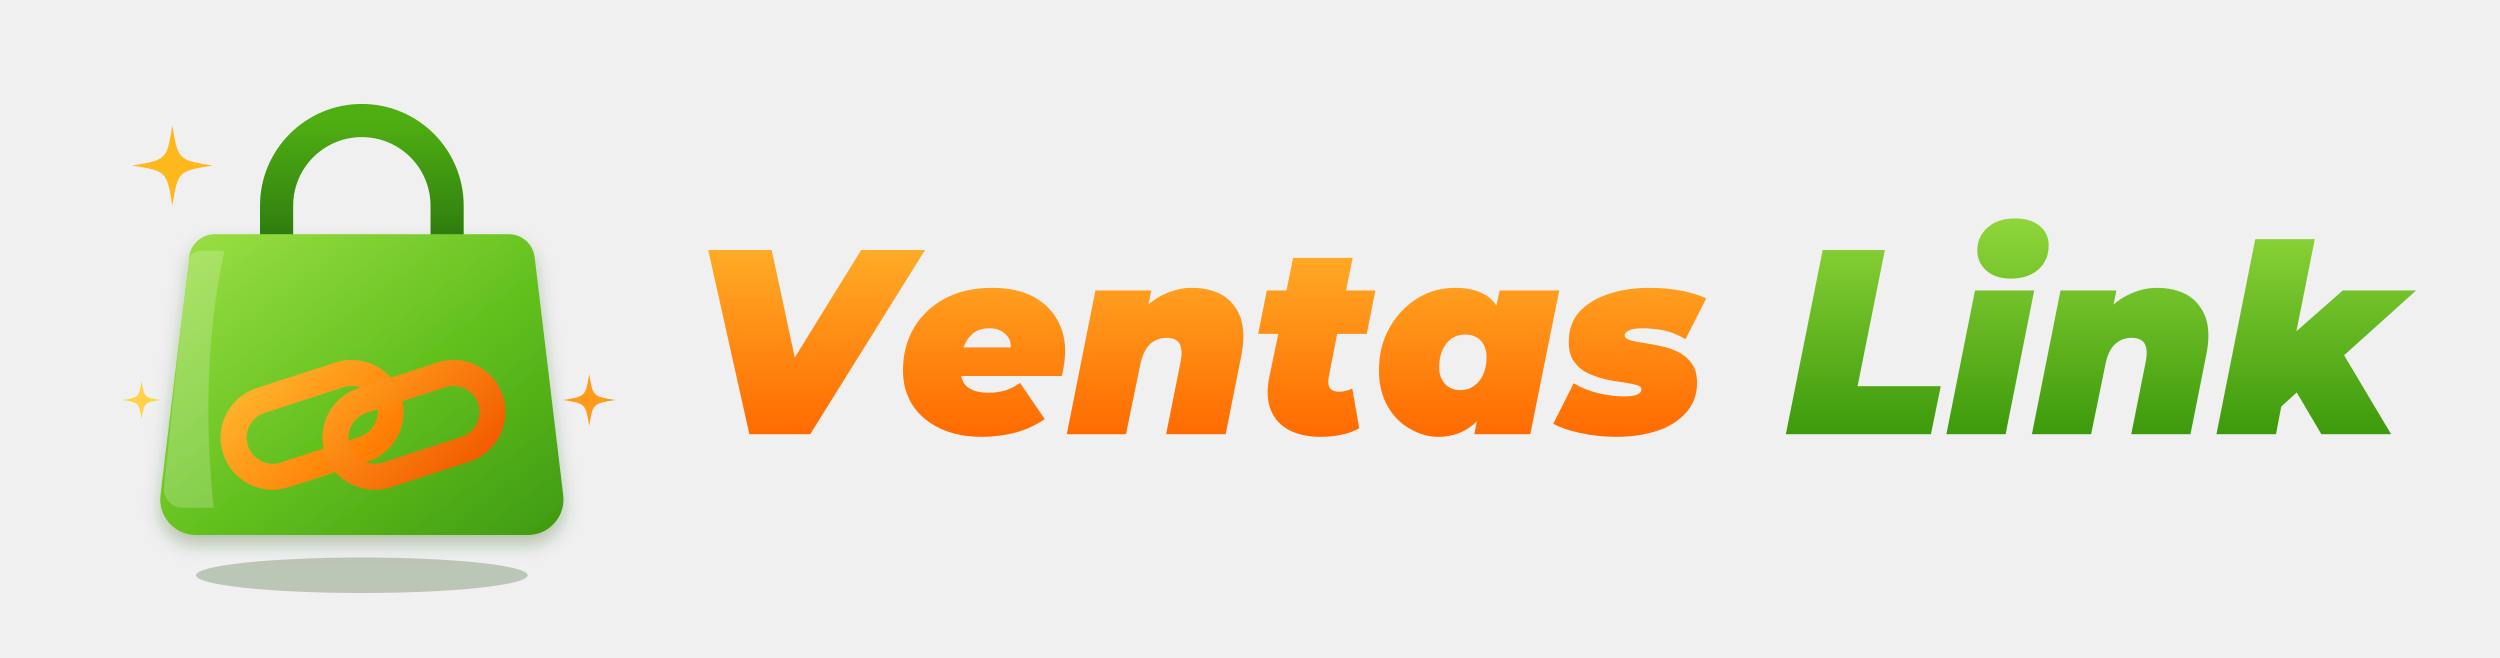
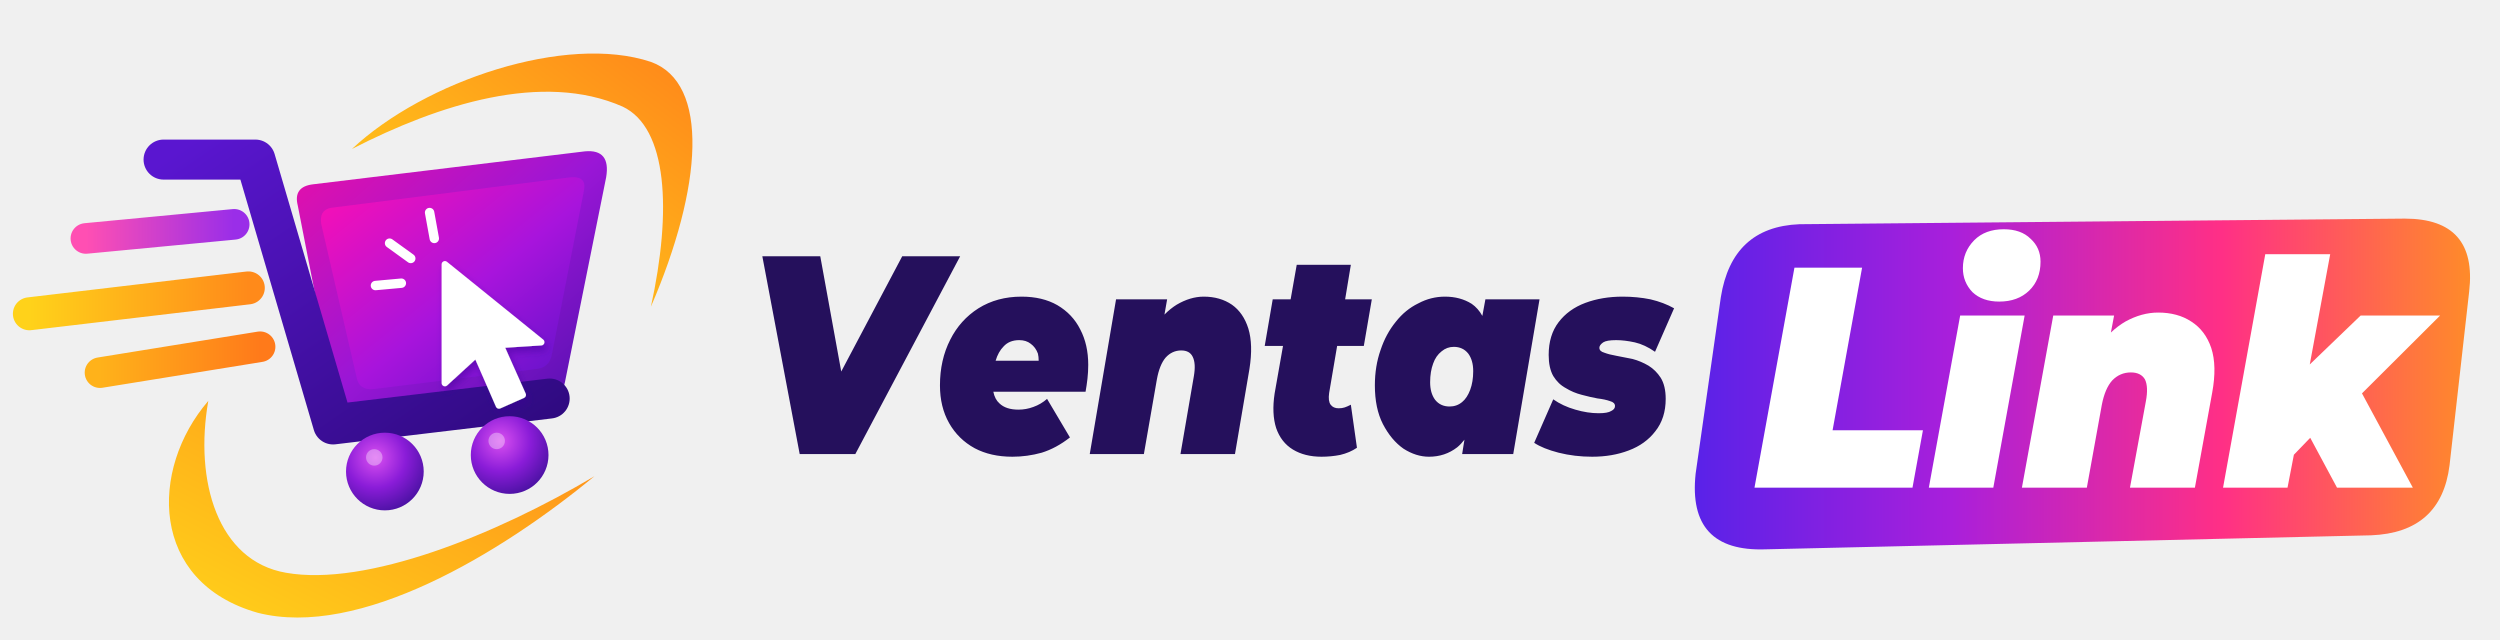
- <svg xmlns="http://www.w3.org/2000/svg" viewBox="0 0 760 200" width="760" height="200" role="img" aria-label="Ventas Link">
+ <svg xmlns="http://www.w3.org/2000/svg" viewBox="8 30 892 228" width="892" height="228" role="img" aria-label="Ventas Link">
  <defs>
-     <linearGradient id="gBag" x1="0" y1="0" x2="1" y2="1">
-       <stop offset="0" stop-color="#9ee046" />
-       <stop offset=".55" stop-color="#62c01e" />
-       <stop offset="1" stop-color="#3f9a10" />
+     <linearGradient id="vlPant" x1="0" y1="0" x2="1" y2="1">
+       <stop offset="0" stop-color="#e80fa8" />
+       <stop offset=".5" stop-color="#9a16d6" />
+       <stop offset="1" stop-color="#4a10aa" />
    </linearGradient>
-     <linearGradient id="gAsa" x1="0" y1="0" x2="0" y2="1">
-       <stop offset="0" stop-color="#4fae12" />
-       <stop offset="1" stop-color="#2f7d0f" />
+     <linearGradient id="vlPantIn" x1="0" y1="0" x2="1" y2="1">
+       <stop offset="0" stop-color="#ff0fb2" />
+       <stop offset=".55" stop-color="#a814dc" />
+       <stop offset="1" stop-color="#5a12c8" />
    </linearGradient>
-     <linearGradient id="gOr1" x1="0" y1="0" x2="1" y2="1">
-       <stop offset="0" stop-color="#ffb12a" />
-       <stop offset="1" stop-color="#ff7a00" />
+     <linearGradient id="vlMarco" x1="0" y1="0" x2="1" y2="1">
+       <stop offset="0" stop-color="#5a16d0" />
+       <stop offset="1" stop-color="#2f0a80" />
    </linearGradient>
-     <linearGradient id="gOr2" x1="0" y1="0" x2="1" y2="1">
-       <stop offset="0" stop-color="#ff9a1a" />
-       <stop offset="1" stop-color="#f25c00" />
+     <filter id="vlSombraCur" x="-30%" y="-30%" width="160%" height="160%">
+       <feDropShadow dx="2" dy="4" stdDeviation="3" flood-color="#3a0e96" flood-opacity=".45" />
+     </filter>
+     <radialGradient id="vlRueda" cx=".38" cy=".32" r=".78">
+       <stop offset="0" stop-color="#d94ff0" />
+       <stop offset=".5" stop-color="#8a1cd8" />
+       <stop offset="1" stop-color="#40109a" />
+     </radialGradient>
+     <linearGradient id="vlOrbita" x1="0" y1="1" x2="1" y2="0">
+       <stop offset="0" stop-color="#ffd21a" />
+       <stop offset=".5" stop-color="#ffb01a" />
+       <stop offset="1" stop-color="#ff861a" />
    </linearGradient>
-     <linearGradient id="gVen" x1="0" y1="0" x2="0" y2="1">
-       <stop offset="0" stop-color="#ffab26" />
-       <stop offset="1" stop-color="#ff6a00" />
+     <linearGradient id="vlL1" x1="0" y1="0" x2="1" y2="0">
+       <stop offset="0" stop-color="#ff4fb3" />
+       <stop offset="1" stop-color="#9a2ee8" />
    </linearGradient>
-     <linearGradient id="gLin" x1="0" y1="0" x2="0" y2="1">
-       <stop offset="0" stop-color="#8fd63a" />
-       <stop offset="1" stop-color="#3d9a0b" />
+     <linearGradient id="vlL2" x1="0" y1="0" x2="1" y2="0">
+       <stop offset="0" stop-color="#ffd21a" />
+       <stop offset="1" stop-color="#ff8a1a" />
    </linearGradient>
-     <linearGradient id="gFondo" x1="0" y1="0" x2="0" y2="1">
-       <stop offset="0" stop-color="#cdeeff" />
-       <stop offset="1" stop-color="#f3fbff" />
-     </linearGradient>
-     <linearGradient id="gBorde" x1="0" y1="0" x2="1" y2="1">
-       <stop offset="0" stop-color="#8fd63a" />
-       <stop offset=".55" stop-color="#ffd24a" />
+     <linearGradient id="vlL3" x1="0" y1="0" x2="1" y2="0">
+       <stop offset="0" stop-color="#ffb21a" />
      <stop offset="1" stop-color="#ff7a1a" />
    </linearGradient>
-     <radialGradient id="gBrillo">
-       <stop offset="0" stop-color="#fff" />
-       <stop offset=".4" stop-color="#fff3b8" stop-opacity=".8" />
-       <stop offset="1" stop-color="#ffd24a" stop-opacity="0" />
-     </radialGradient>
-     <filter id="sombra" x="-10%" y="-10%" width="120%" height="130%">
-       <feDropShadow dx="0" dy="8" stdDeviation="7" flood-color="#1b4d08" flood-opacity=".28" />
-     </filter>
+     <linearGradient id="vlPill" x1="0" y1="0" x2="1" y2="0">
+       <stop offset="0" stop-color="#5a22e8" />
+       <stop offset=".33" stop-color="#a91fdb" />
+       <stop offset=".68" stop-color="#ff2f86" />
+       <stop offset="1" stop-color="#ff8a2a" />
+     </linearGradient>
+     <linearGradient id="vlSubr" x1="0" y1="0" x2="1" y2="0">
+       <stop offset="0" stop-color="#ff8a1a" />
+       <stop offset="1" stop-color="#ffc21a" />
+     </linearGradient>
  </defs>
-   <g transform="translate(110 100) scale(.36) translate(-256 -270)">
+   <g transform="translate(0 0) scale(.42)">
+     <path d="M318 198C380 140 500 100 572 124C622 142 616 230 572 332C590 250 586 180 548 162C480 132 392 160 318 198Z" fill="url(#vlOrbita)" />
+     <g stroke-linecap="round" fill="none">
+       <path d="M92 274L218 262" stroke="url(#vlL1)" stroke-width="26" />
+       <path d="M44 338L230 316" stroke="url(#vlL2)" stroke-width="28" />
+       <path d="M104 388L240 366" stroke="url(#vlL3)" stroke-width="26" />
+     </g>
    <g>
-       <ellipse cx="256" cy="478" rx="140" ry="15" fill="#1b4d08" opacity=".25" />
-       <g>
-         <path d="M184 192v-26a72 72 0 0 1 144 0v26" fill="none" stroke="url(#gAsa)" stroke-width="28" stroke-linecap="round" />
-         <path d="M132 190h248a22 22 0 0 1 22 20l24 200a30 30 0 0 1-30 34H116a30 30 0 0 1-30-34l24-200a22 22 0 0 1 22-20z" fill="url(#gBag)" filter="url(#sombra)" />
-         <path d="M120 204c-6 0-10 4-11 9l-20 190c-1 10 6 18 16 18h26c-8-70-6-150 9-217z" fill="#fff" opacity=".2" />
-         <g fill="none" stroke-width="22" stroke-linecap="round">
-           <rect x="146" y="318" width="136" height="66" rx="33" stroke="url(#gOr1)" transform="rotate(-18 214 351)" />
-           <rect x="232" y="318" width="136" height="66" rx="33" stroke="url(#gOr2)" transform="rotate(-18 300 351)" />
-         </g>
-       </g>
-       <g transform="translate(96 132)">
-         <path d="M0 -34 C4.76 -4.76 4.76 -4.76 34 0 C4.76 4.76 4.76 4.76 0 34 C-4.76 4.76 -4.76 4.76 -34 0 C-4.76 -4.76 -4.76 -4.76 0 -34Z" fill="#ffb81c" />
-       </g>
-       <g transform="translate(448 330)">
-         <path d="M0 -22 C3.08 -3.08 3.08 -3.08 22 0 C3.08 3.08 3.08 3.08 0 22 C-3.08 3.08 -3.08 3.08 -22 0 C-3.08 -3.08 -3.08 -3.08 0 -22Z" fill="#ff9a1a" />
-       </g>
-       <g transform="translate(70 330)">
-         <path d="M0 -16 C2.24 -2.24 2.24 -2.24 16 0 C2.24 2.24 2.24 2.24 0 16 C-2.24 2.24 -2.24 2.24 -16 0 C-2.24 -2.24 -2.24 -2.24 0 -16Z" fill="#ffd24a" />
-       </g>
+       <path d="M285 228Q268 230 272 246L306 420Q310 436 326 434L480 414Q496 412 499 396L534 222Q538 198 516 200Z" fill="url(#vlPant)" />
+       <path d="M300 248L504 222Q518 221 515 234L488 372Q486 384 474 385L336 402Q324 403 322 392L292 262Q290 250 300 248Z" fill="url(#vlPantIn)" />
+       <path d="M158 207L236 207L302 432L486 410" fill="none" stroke="url(#vlMarco)" stroke-width="34" stroke-linecap="round" stroke-linejoin="round" />
+       <circle cx="346" cy="472" r="33" fill="url(#vlRueda)" />
+       <circle cx="452" cy="458" r="33" fill="url(#vlRueda)" />
+       <circle cx="337" cy="460" r="7" fill="#fff" opacity=".35" />
+       <circle cx="441" cy="446" r="7" fill="#fff" opacity=".35" />
    </g>
+     <circle class="vl-onda" cx="397" cy="296" r="10" fill="none" stroke="#fff" stroke-width="5" opacity="0" />
+     <g class="vl-rayos" stroke="#fff" stroke-width="8" stroke-linecap="round" fill="none">
+       <path d="M384 252L388 274" />
+       <path d="M350 278L368 291" />
+       <path d="M338 314L360 312" />
+     </g>
+     <g class="vl-cursor">
+       <path transform="translate(397 296) scale(1.12) translate(-397 -296)" d="M397 296L397 386L421 364L438 403L456 395L439 357L470 355Z" fill="#fff" stroke="#fff" stroke-width="5" stroke-linejoin="round" filter="url(#vlSombraCur)" />
+     </g>
+     <path d="M196 412C146 470 146 566 238 592C324 614 444 542 524 476C440 526 330 570 262 558C204 548 184 480 196 412Z" fill="url(#vlOrbita)" />
  </g>
-   <path d="M246.3 132L227.8 132L215.3 76L234.6 76L241.6 108.7L261.8 76L281.2 76L246.3 132M298.5 132.8L298.5 132.8Q291.3 132.8 285.9 130.3Q280.5 127.8 277.5 123.3Q274.5 118.7 274.5 112.6L274.5 112.6Q274.5 105.4 277.8 99.7Q281.2 94 287.3 90.7Q293.4 87.5 301.6 87.5L301.6 87.5Q308.6 87.5 313.6 89.9Q318.5 92.4 321.1 96.7Q323.8 101.1 323.8 106.7L323.8 106.7Q323.8 108.7 323.5 110.6Q323.2 112.6 322.8 114.3L322.8 114.3L292.2 114.3Q292.7 116.6 294.2 117.7L294.2 117.7Q296.4 119.4 300.6 119.4L300.6 119.4Q303.1 119.4 305.6 118.7Q308 117.9 310.1 116.4L310.1 116.4L317.6 127.4Q313.2 130.4 308.3 131.6Q303.5 132.8 298.5 132.8M292.9 105.6L292.9 105.6L307.3 105.6Q307.3 104.5 307 103.5L307 103.5Q306.3 101.8 304.7 100.8Q303.1 99.8 300.8 99.8L300.8 99.8Q297.5 99.8 295.6 101.5L295.6 101.5Q293.8 103.1 292.9 105.6M362.2 87.5L362.2 87.5Q367.7 87.5 371.6 89.7Q375.4 92 377.1 96.5Q378.7 101.1 377.4 107.9L377.4 107.9L372.6 132L354.5 132L358.9 110Q359.6 106.4 358.6 104.5Q357.5 102.7 354.7 102.7L354.7 102.7Q351.6 102.7 349.5 104.7Q347.5 106.7 346.6 111L346.6 111L342.3 132L324.3 132L333 88.3L350 88.3L349.1 92.6Q351 90.9 353.2 89.8L353.2 89.8Q357.8 87.5 362.2 87.5M401.4 132.8L401.4 132.8Q395.8 132.8 391.8 130.7Q387.9 128.6 386.3 124.6Q384.7 120.6 385.8 114.9L385.8 114.9L388.6 101.5L382.5 101.5L385.1 88.3L391.1 88.3L393.1 78.4L411.2 78.4L409.2 88.3L418.1 88.3L415.5 101.5L406.5 101.5L403.9 114.8Q403.5 117 404.4 118.1Q405.3 119.1 407.1 119.1L407.1 119.1Q408.2 119.1 409.1 118.8Q410.1 118.6 411.1 118.1L411.1 118.1L413.2 130.2Q410.7 131.6 407.6 132.2Q404.6 132.8 401.4 132.8M437.2 132.8L437.2 132.8Q432.9 132.8 428.7 130.4Q424.5 128.1 421.9 123.6Q419.2 119 419.2 112.6L419.2 112.6Q419.2 107.1 421 102.6Q422.9 98 426.1 94.6Q429.3 91.2 433.5 89.3Q437.7 87.5 442.5 87.5L442.5 87.5Q447.6 87.5 451.3 89.5L451.3 89.5Q453.5 90.7 454.9 92.9L454.9 92.9L455.9 88.3L474 88.3L465.2 132L448.2 132L449 128Q447.8 129.2 446.5 130.1L446.5 130.1Q442.5 132.8 437.2 132.8M444 118.6L444 118.6Q446.4 118.6 448.1 117.3Q449.9 116.1 450.9 113.8Q451.9 111.6 451.9 108.6Q451.9 105.5 450.2 103.6Q448.4 101.7 445.4 101.7L445.4 101.7Q443.1 101.7 441.3 102.9Q439.5 104.2 438.5 106.4Q437.5 108.7 437.5 111.7Q437.5 114.7 439.2 116.6Q440.9 118.6 444 118.6M491.4 132.8L491.4 132.8Q485.6 132.8 480.3 131.6Q475.1 130.5 472.2 128.8L472.2 128.8L478.4 116.5Q481.7 118.5 485.8 119.5Q490 120.5 493.6 120.5L493.6 120.5Q496.7 120.5 497.8 119.9Q499 119.3 499 118.4L499 118.4Q499 117.4 497.4 117Q495.8 116.6 493.3 116.2Q490.8 115.9 488 115.3Q485.2 114.6 482.6 113.4Q480.1 112.2 478.5 109.9Q476.9 107.7 476.9 104L476.9 104Q476.9 98.3 480.2 94.7Q483.6 91.1 489.2 89.3Q494.7 87.5 501.5 87.5L501.5 87.5Q506.3 87.5 510.8 88.3Q515.2 89.1 518.7 90.7L518.7 90.7L512.4 103.1Q509 101.1 505.6 100.4Q502.2 99.8 499.4 99.8L499.4 99.8Q496.3 99.8 495.1 100.5Q493.9 101.1 493.9 101.9L493.9 101.9Q493.9 102.9 495.5 103.4Q497.1 103.9 499.5 104.2Q502 104.6 504.9 105.2Q507.7 105.8 510.2 107Q512.7 108.3 514.3 110.5Q515.9 112.7 515.9 116.4L515.9 116.4Q515.9 121.8 512.5 125.5Q509.2 129.2 503.7 131Q498.1 132.8 491.4 132.8" fill="url(#gVen)" />
-   <path d="M587 132L542.9 132L554.1 76L573 76L564.7 117.4L590 117.4L587 132M609.7 132L591.7 132L600.4 88.3L618.4 88.3L609.7 132M611.3 84.7L611.3 84.7Q606.6 84.7 603.9 82.3Q601.1 79.8 601.1 76.2L601.1 76.2Q601.1 71.9 604.3 69.1Q607.4 66.4 612.6 66.4L612.6 66.4Q617.3 66.4 620.1 68.7Q622.8 71 622.8 74.6L622.8 74.6Q622.8 79.1 619.7 81.9Q616.5 84.7 611.3 84.7M655.6 87.5L655.6 87.5Q661.1 87.5 665 89.7Q668.8 92 670.5 96.5Q672.1 101.1 670.7 107.9L670.7 107.9L665.9 132L647.9 132L652.3 110Q653 106.4 652 104.5Q650.9 102.7 648 102.7L648 102.7Q645 102.7 642.9 104.7Q640.8 106.7 640 111L640 111L635.7 132L617.7 132L626.4 88.3L643.4 88.3L642.5 92.6Q644.4 90.9 646.6 89.8L646.6 89.8Q651.2 87.5 655.6 87.5M691.9 132L673.8 132L685.6 72.7L703.7 72.7L698.1 100.7L712.2 88.3L734.5 88.3L712.6 108L726.9 132L705.7 132L698.2 119.3L693.5 123.6L691.9 132" fill="url(#gLin)" />
+   <path transform="translate(280 192) scale(1.36 1.6) translate(-55.2 -452)" d="M79.6 452L65 452L55.2 407.9L70.4 407.9L75.9 433.6L91.9 407.9L107.1 407.9L79.6 452M120.8 452.6L120.8 452.6Q115.1 452.6 110.9 450.7Q106.6 448.7 104.2 445.1Q101.8 441.5 101.8 436.7L101.8 436.7Q101.8 431 104.5 426.5Q107.1 422.1 111.9 419.5Q116.8 416.9 123.2 416.9L123.2 416.9Q128.7 416.9 132.6 418.8Q136.6 420.8 138.6 424.2Q140.7 427.6 140.7 432.1L140.7 432.1Q140.7 433.7 140.5 435.2Q140.3 436.7 140 438.1L140 438.1L115.8 438.1Q116.2 439.8 117.4 440.7L117.4 440.7Q119.1 442.1 122.4 442.1L122.4 442.1Q124.4 442.1 126.3 441.5Q128.3 440.9 129.9 439.7L129.9 439.7L135.9 448.3Q132.3 450.7 128.5 451.7Q124.7 452.6 120.8 452.6M116.4 431.2L116.4 431.2L127.7 431.2Q127.7 430.3 127.5 429.6L127.5 429.6Q126.9 428.2 125.6 427.4Q124.4 426.6 122.6 426.6L122.6 426.6Q120 426.6 118.5 428L118.5 428Q117.1 429.2 116.4 431.2M171 416.9L171 416.9Q175.3 416.9 178.4 418.7Q181.4 420.5 182.7 424Q184 427.6 183 433L183 433L179.2 452L164.9 452L168.4 434.7Q169 431.8 168.1 430.3Q167.3 428.9 165.1 428.9L165.1 428.9Q162.7 428.9 161 430.5Q159.4 432.1 158.7 435.4L158.7 435.4L155.3 452L141.1 452L148 417.5L161.4 417.5L160.7 420.9Q162.2 419.6 163.9 418.7L163.9 418.7Q167.5 416.9 171 416.9M201.9 452.6L201.9 452.6Q197.5 452.6 194.4 451Q191.3 449.4 190 446.2Q188.8 443 189.6 438.5L189.6 438.5L191.8 427.9L187 427.9L189.1 417.5L193.8 417.5L195.4 409.8L209.6 409.8L208.1 417.5L215.1 417.5L213 427.9L206 427.9L203.9 438.4Q203.6 440.2 204.3 441Q205 441.8 206.4 441.8L206.4 441.8Q207.3 441.8 208 441.6Q208.7 441.4 209.6 441L209.6 441L211.2 450.6Q209.3 451.7 206.8 452.2Q204.4 452.6 201.9 452.6M230.1 452.6L230.1 452.6Q226.7 452.6 223.4 450.8Q220.2 448.9 218 445.3Q215.9 441.8 215.9 436.7L215.9 436.7Q215.9 432.4 217.4 428.8Q218.8 425.2 221.4 422.5Q223.9 419.8 227.3 418.4Q230.6 416.9 234.3 416.9L234.3 416.9Q238.3 416.9 241.3 418.5L241.3 418.5Q243 419.5 244.1 421.2L244.1 421.2L244.9 417.5L259.1 417.5L252.2 452L238.8 452L239.4 448.8Q238.5 449.8 237.5 450.5L237.5 450.5Q234.3 452.6 230.1 452.6M235.5 441.4L235.5 441.4Q237.4 441.4 238.8 440.4Q240.1 439.5 240.9 437.7Q241.7 435.9 241.7 433.5Q241.7 431.1 240.4 429.6Q239 428.1 236.6 428.1L236.6 428.1Q234.8 428.1 233.4 429.1Q231.9 430.1 231.2 431.8Q230.4 433.6 230.4 436Q230.4 438.4 231.7 439.9Q233.1 441.4 235.5 441.4M272.9 452.6L272.9 452.6Q268.3 452.6 264.1 451.7Q260 450.8 257.7 449.5L257.7 449.5L262.7 439.8Q265.2 441.3 268.5 442.1Q271.7 442.9 274.6 442.9L274.6 442.9Q277 442.9 277.9 442.4Q278.9 442 278.9 441.3L278.9 441.3Q278.9 440.5 277.6 440.2Q276.3 439.8 274.3 439.6Q272.4 439.3 270.2 438.8Q267.9 438.3 266 437.3Q264 436.4 262.7 434.6Q261.5 432.8 261.5 429.9L261.5 429.9Q261.5 425.5 264.1 422.6Q266.7 419.7 271.1 418.3Q275.5 416.9 280.9 416.9L280.9 416.9Q284.7 416.9 288.2 417.5Q291.7 418.2 294.4 419.5L294.4 419.5L289.4 429.2Q286.7 427.6 284.1 427.1Q281.4 426.6 279.2 426.6L279.2 426.6Q276.7 426.6 275.8 427.1Q274.8 427.7 274.8 428.3L274.8 428.3Q274.8 429.1 276.1 429.4Q277.3 429.8 279.3 430.1Q281.3 430.4 283.5 430.8Q285.7 431.3 287.7 432.3Q289.6 433.3 290.9 435Q292.2 436.8 292.2 439.7L292.2 439.7Q292.2 444 289.5 446.9Q286.9 449.8 282.5 451.2Q278.2 452.6 272.9 452.6" fill="#25105c" />
+   <path d="M650 110L866 108Q892 108 889 134L882 196Q879 220 854 221L638 226Q610 227 613 199L622 136Q626 111 650 110Z" fill="url(#vlPill)" />
+   <path transform="translate(634 204) scale(1.62 1.78) translate(-313.5 -452)" d="M348.3 452L313.5 452L322.3 407.9L337.2 407.9L330.7 440.5L350.6 440.5L348.3 452M366.1 452L351.9 452L358.8 417.5L373 417.5L366.1 452M367.4 414.7L367.4 414.7Q363.7 414.7 361.5 412.8Q359.4 410.8 359.4 408L359.4 408Q359.4 404.7 361.9 402.4Q364.3 400.2 368.4 400.2L368.4 400.2Q372.2 400.2 374.3 402.1Q376.5 403.9 376.5 406.7L376.5 406.7Q376.5 410.3 374 412.5Q371.5 414.7 367.4 414.7M402.4 416.9L402.4 416.9Q406.7 416.9 409.7 418.7Q412.8 420.5 414.1 424Q415.4 427.6 414.3 433L414.3 433L410.5 452L396.2 452L399.7 434.7Q400.3 431.8 399.5 430.3Q398.6 428.9 396.4 428.9L396.4 428.9Q394 428.9 392.3 430.5Q390.7 432.1 390 435.4L390 435.4L386.7 452L372.4 452L379.3 417.5L392.7 417.5L392 420.9Q393.5 419.6 395.2 418.7L395.2 418.7Q398.8 416.9 402.4 416.9M430.9 452L416.7 452L426 405.2L440.3 405.2L435.8 427.3L447 417.5L464.5 417.5L447.3 433.1L458.5 452L441.8 452L435.9 442L432.3 445.4L430.9 452" fill="#fff" />
</svg>
